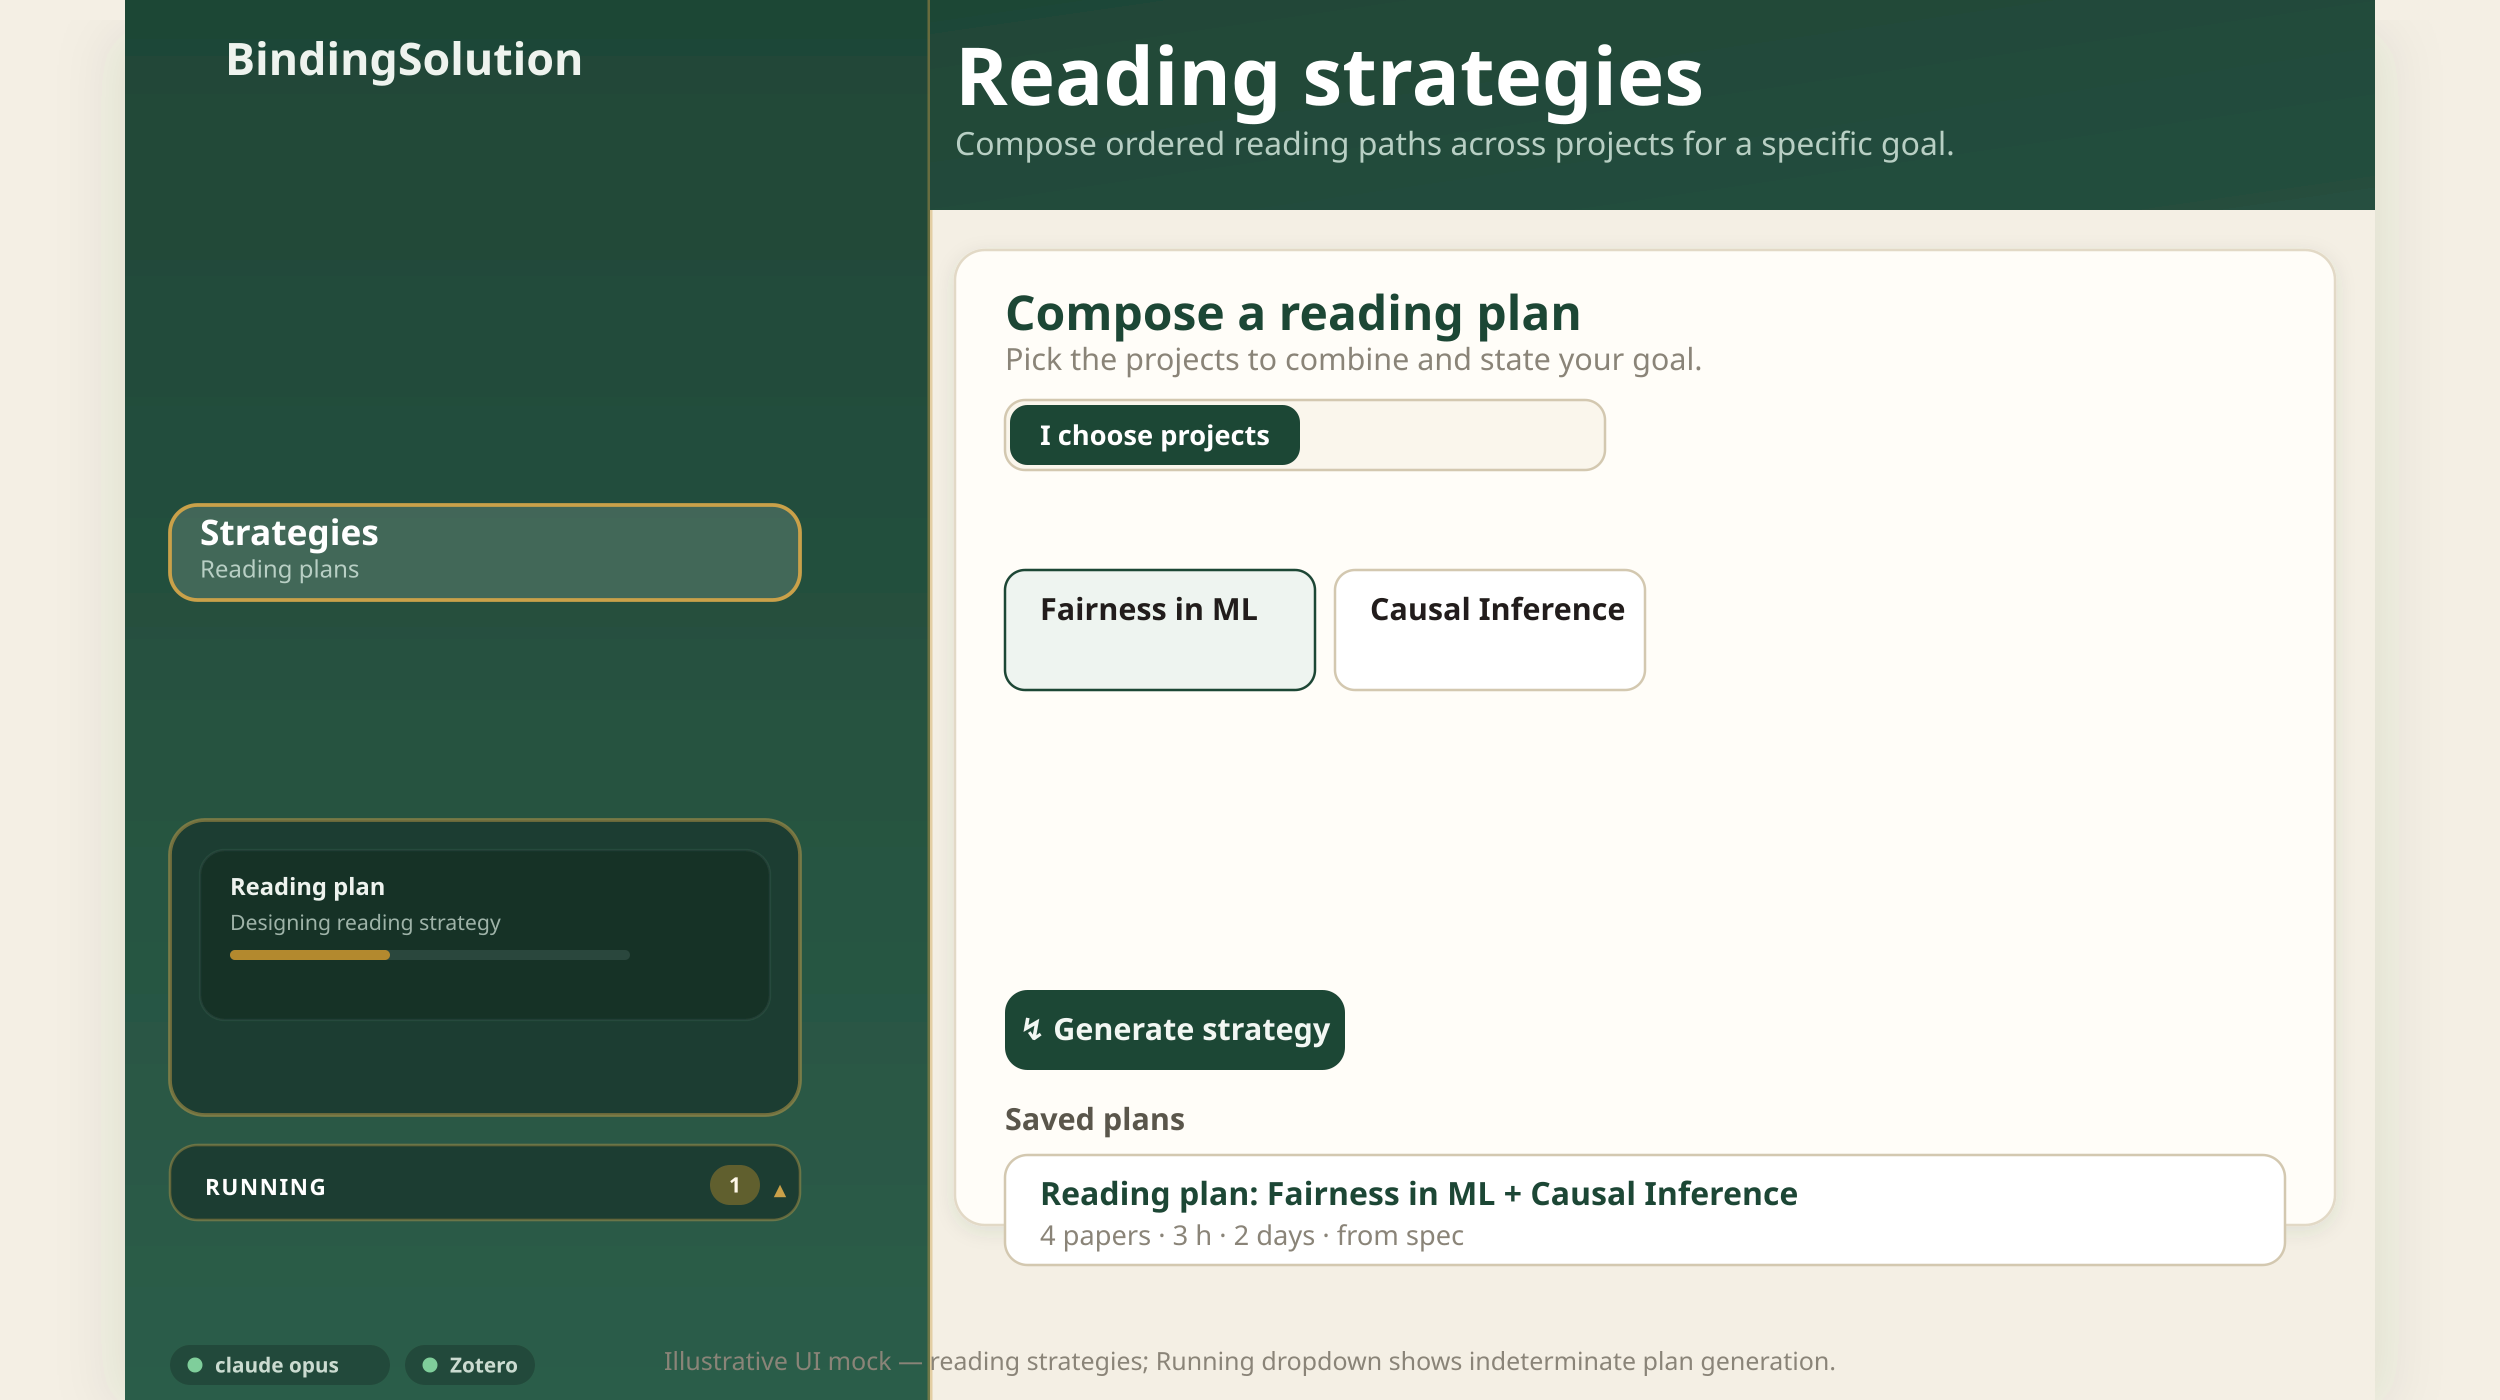
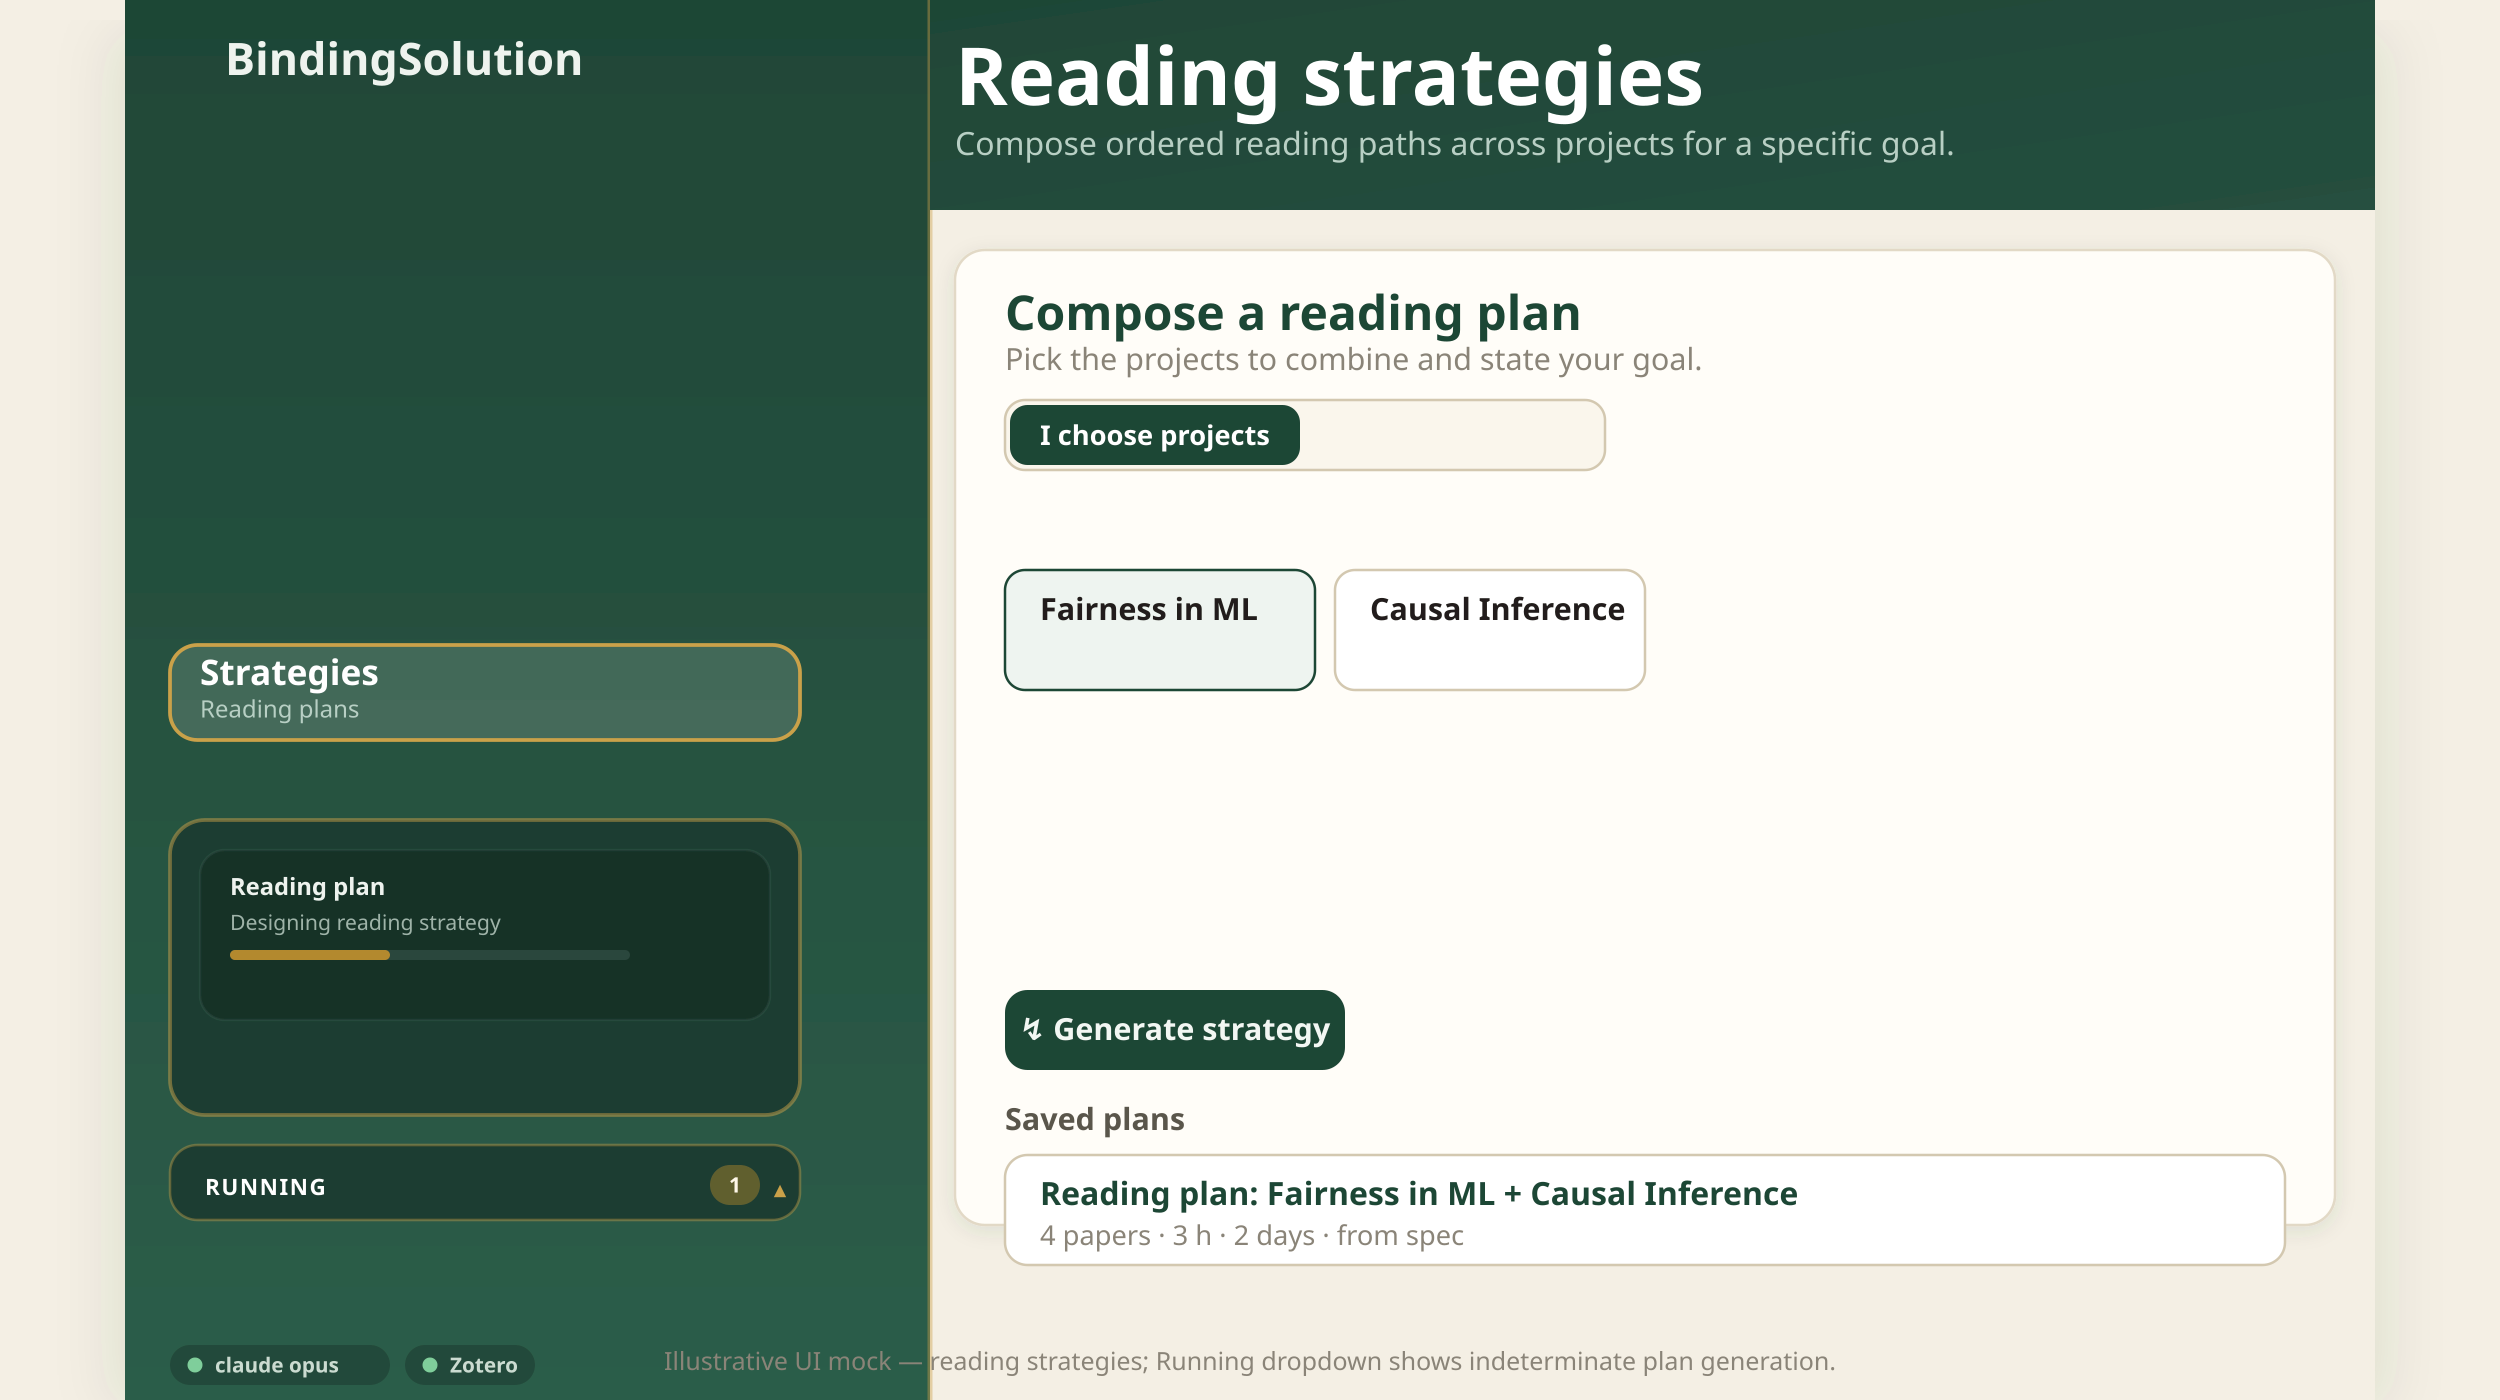
<svg xmlns="http://www.w3.org/2000/svg" viewBox="0 0 1000 560" width="1000" height="560" role="img" aria-label="Reading strategies view">
  <defs>
    <linearGradient id="green" x1="0" y1="0" x2="0" y2="1">
      <stop offset="0" stop-color="#1f4636" />
      <stop offset="1" stop-color="#2c5d49" />
    </linearGradient>
    <linearGradient id="hero" x1="0" y1="0" x2="1" y2="1">
      <stop offset="0" stop-color="#1f4636" />
      <stop offset="1" stop-color="#254f3f" />
    </linearGradient>
    <filter id="shellShadow" x="-4%" y="-2%" width="108%" height="104%">
      <feDropShadow dx="0" dy="8" stdDeviation="14" flood-color="#1f4636" flood-opacity="0.12" />
    </filter>
    <filter id="shadow" x="-8%" y="-8%" width="116%" height="116%">
      <feDropShadow dx="0" dy="2" stdDeviation="4" flood-color="#1f4636" flood-opacity="0.1" />
    </filter>
  </defs>
  <rect width="1000" height="560" fill="#f4efe4" />
  <g filter="url(#shellShadow)">
    <rect x="50" y="0" width="900" height="560" fill="#f4efe4" />
    <rect x="50" y="0" width="322" height="560" fill="url(#green)" />
    <line x1="372" y1="0" x2="372" y2="560" stroke="#caa14a" stroke-width="2" stroke-opacity="0.42" />
    <g transform="translate(50, 0)">
      <text x="40" y="30" fill="#eef3ee" font-family="Montserrat, system-ui, sans-serif" font-size="17.9" font-weight="700">BindingSolution</text>
-       <rect x="18" y="202" width="252" height="38" rx="11" fill="rgba(255,255,255,0.14)" stroke="#caa14a" stroke-width="1.5" />
-       <text x="30" y="218" fill="#fff" font-family="system-ui, sans-serif" font-size="14.1" font-weight="600">Strategies</text>
-       <text x="30" y="231" fill="#b8cfc4" font-family="system-ui, sans-serif" font-size="9.6">Reading plans</text>
+       <rect x="18" y="258" width="252" height="38" rx="11" fill="rgba(255,255,255,0.14)" stroke="#caa14a" stroke-width="1.5" />
+       <text x="30" y="274" fill="#fff" font-family="system-ui, sans-serif" font-size="14.1" font-weight="600">Strategies</text>
+       <text x="30" y="287" fill="#b8cfc4" font-family="system-ui, sans-serif" font-size="9.6">Reading plans</text>
      <rect x="18" y="328" width="252" height="118" rx="14" fill="#1a3d30" stroke="rgba(202,161,74,0.5)" stroke-width="1.5" />
      <rect x="30" y="340" width="228" height="68" rx="10" fill="rgba(0,0,0,0.18)" stroke="rgba(255,255,255,0.06)" />
      <text x="42" y="358" fill="#eef3ee" font-size="9.5" font-weight="600" font-family="system-ui, sans-serif">Reading plan</text>
      <text x="42" y="372" fill="#9fb3a8" font-size="8.5" font-family="system-ui, sans-serif">Designing reading strategy</text>
      <rect x="42" y="380" width="160" height="4" rx="2" fill="rgba(255,255,255,0.1)" />
      <rect x="42" y="380" width="64" height="4" rx="2" fill="#b3892f" />
      <rect x="18" y="458" width="252" height="30" rx="11" fill="rgba(0,0,0,0.32)" stroke="rgba(202,161,74,0.4)" />
      <text x="32" y="478" fill="#fff" font-family="system-ui, sans-serif" font-size="9" font-weight="600" letter-spacing="0.6">RUNNING</text>
      <rect x="234" y="466" width="20" height="16" rx="8" fill="rgba(179,137,47,0.45)" />
      <text x="244" y="477" fill="#fff8e8" font-size="8.5" text-anchor="middle" font-family="system-ui, sans-serif" font-weight="700">1</text>
      <text x="262" y="479" fill="#caa14a" font-size="10" text-anchor="middle" font-family="system-ui, sans-serif">▴</text>
      <rect x="18" y="538" width="88" height="16" rx="8" fill="rgba(0,0,0,0.2)" />
      <circle cx="28" cy="546" r="3" fill="#7fce9b" />
      <text x="36" y="549" fill="#cbdbd1" font-size="8.3" font-family="system-ui, sans-serif" font-weight="600">claude opus</text>
      <rect x="112" y="538" width="52" height="16" rx="8" fill="rgba(0,0,0,0.2)" />
      <circle cx="122" cy="546" r="3" fill="#7fce9b" />
      <text x="130" y="549" fill="#cbdbd1" font-size="8.3" font-family="system-ui, sans-serif" font-weight="600">Zotero</text>
    </g>
    <rect x="372" y="0" width="578" height="84" fill="url(#hero)" />
    <text x="382" y="42" fill="#fff" font-family="Montserrat, system-ui, sans-serif" font-size="32.0" font-weight="600">Reading strategies</text>
    <text x="382" y="62" fill="#b8cfc4" font-family="system-ui, sans-serif" font-size="12.8">Compose ordered reading paths across projects for a specific goal.</text>
    <g transform="translate(382, 100)">
      <rect x="0" y="0" width="552" height="390" rx="12" fill="#fffdf8" stroke="#e2d9c6" filter="url(#shadow)" />
      <text x="20" y="32" fill="#1f4636" font-family="Montserrat, system-ui, sans-serif" font-size="19.2" font-weight="600">Compose a reading plan</text>
      <text x="20" y="48" fill="#8a8478" font-family="system-ui, sans-serif" font-size="12.2">Pick the projects to combine and state your goal.</text>
      <rect x="20" y="60" width="240" height="28" rx="8" fill="#faf6ec" stroke="#d3c8b0" />
      <rect x="22" y="62" width="116" height="24" rx="7" fill="#1f4636" />
      <text x="80" y="78" fill="#fff" font-family="system-ui, sans-serif" font-size="10.9" font-weight="600" text-anchor="middle">I choose projects</text>
      <rect x="20" y="128" width="124" height="48" rx="8" fill="#eef4f0" stroke="#1f4636" />
      <text x="34" y="148" fill="#211f1a" font-family="system-ui, sans-serif" font-size="12.2" font-weight="600">Fairness in ML</text>
      <rect x="152" y="128" width="124" height="48" rx="8" fill="#fff" stroke="#d3c8b0" />
      <text x="166" y="148" fill="#211f1a" font-family="system-ui, sans-serif" font-size="12.2" font-weight="600">Causal Inference</text>
      <rect x="20" y="296" width="136" height="32" rx="9" fill="#1f4636" />
      <text x="88" y="316" fill="#f2f7f3" font-family="system-ui, sans-serif" font-size="12.2" font-weight="600" text-anchor="middle">↯ Generate strategy</text>
      <text x="20" y="352" fill="#5a564c" font-family="system-ui, sans-serif" font-size="12.2" font-weight="600">Saved plans</text>
      <rect x="20" y="362" width="512" height="44" rx="9" fill="#fff" stroke="#d3c8b0" />
      <text x="34" y="382" fill="#1f4636" font-family="system-ui, sans-serif" font-size="12.8" font-weight="600">Reading plan: Fairness in ML + Causal Inference</text>
      <text x="34" y="398" fill="#8a8478" font-family="system-ui, sans-serif" font-size="10.9">4 papers · 3 h · 2 days · from spec</text>
    </g>
  </g>
  <text x="500" y="548" fill="#8a8478" font-family="system-ui, sans-serif" font-size="10" text-anchor="middle">Illustrative UI mock — reading strategies; Running dropdown shows indeterminate plan generation.</text>
</svg>
